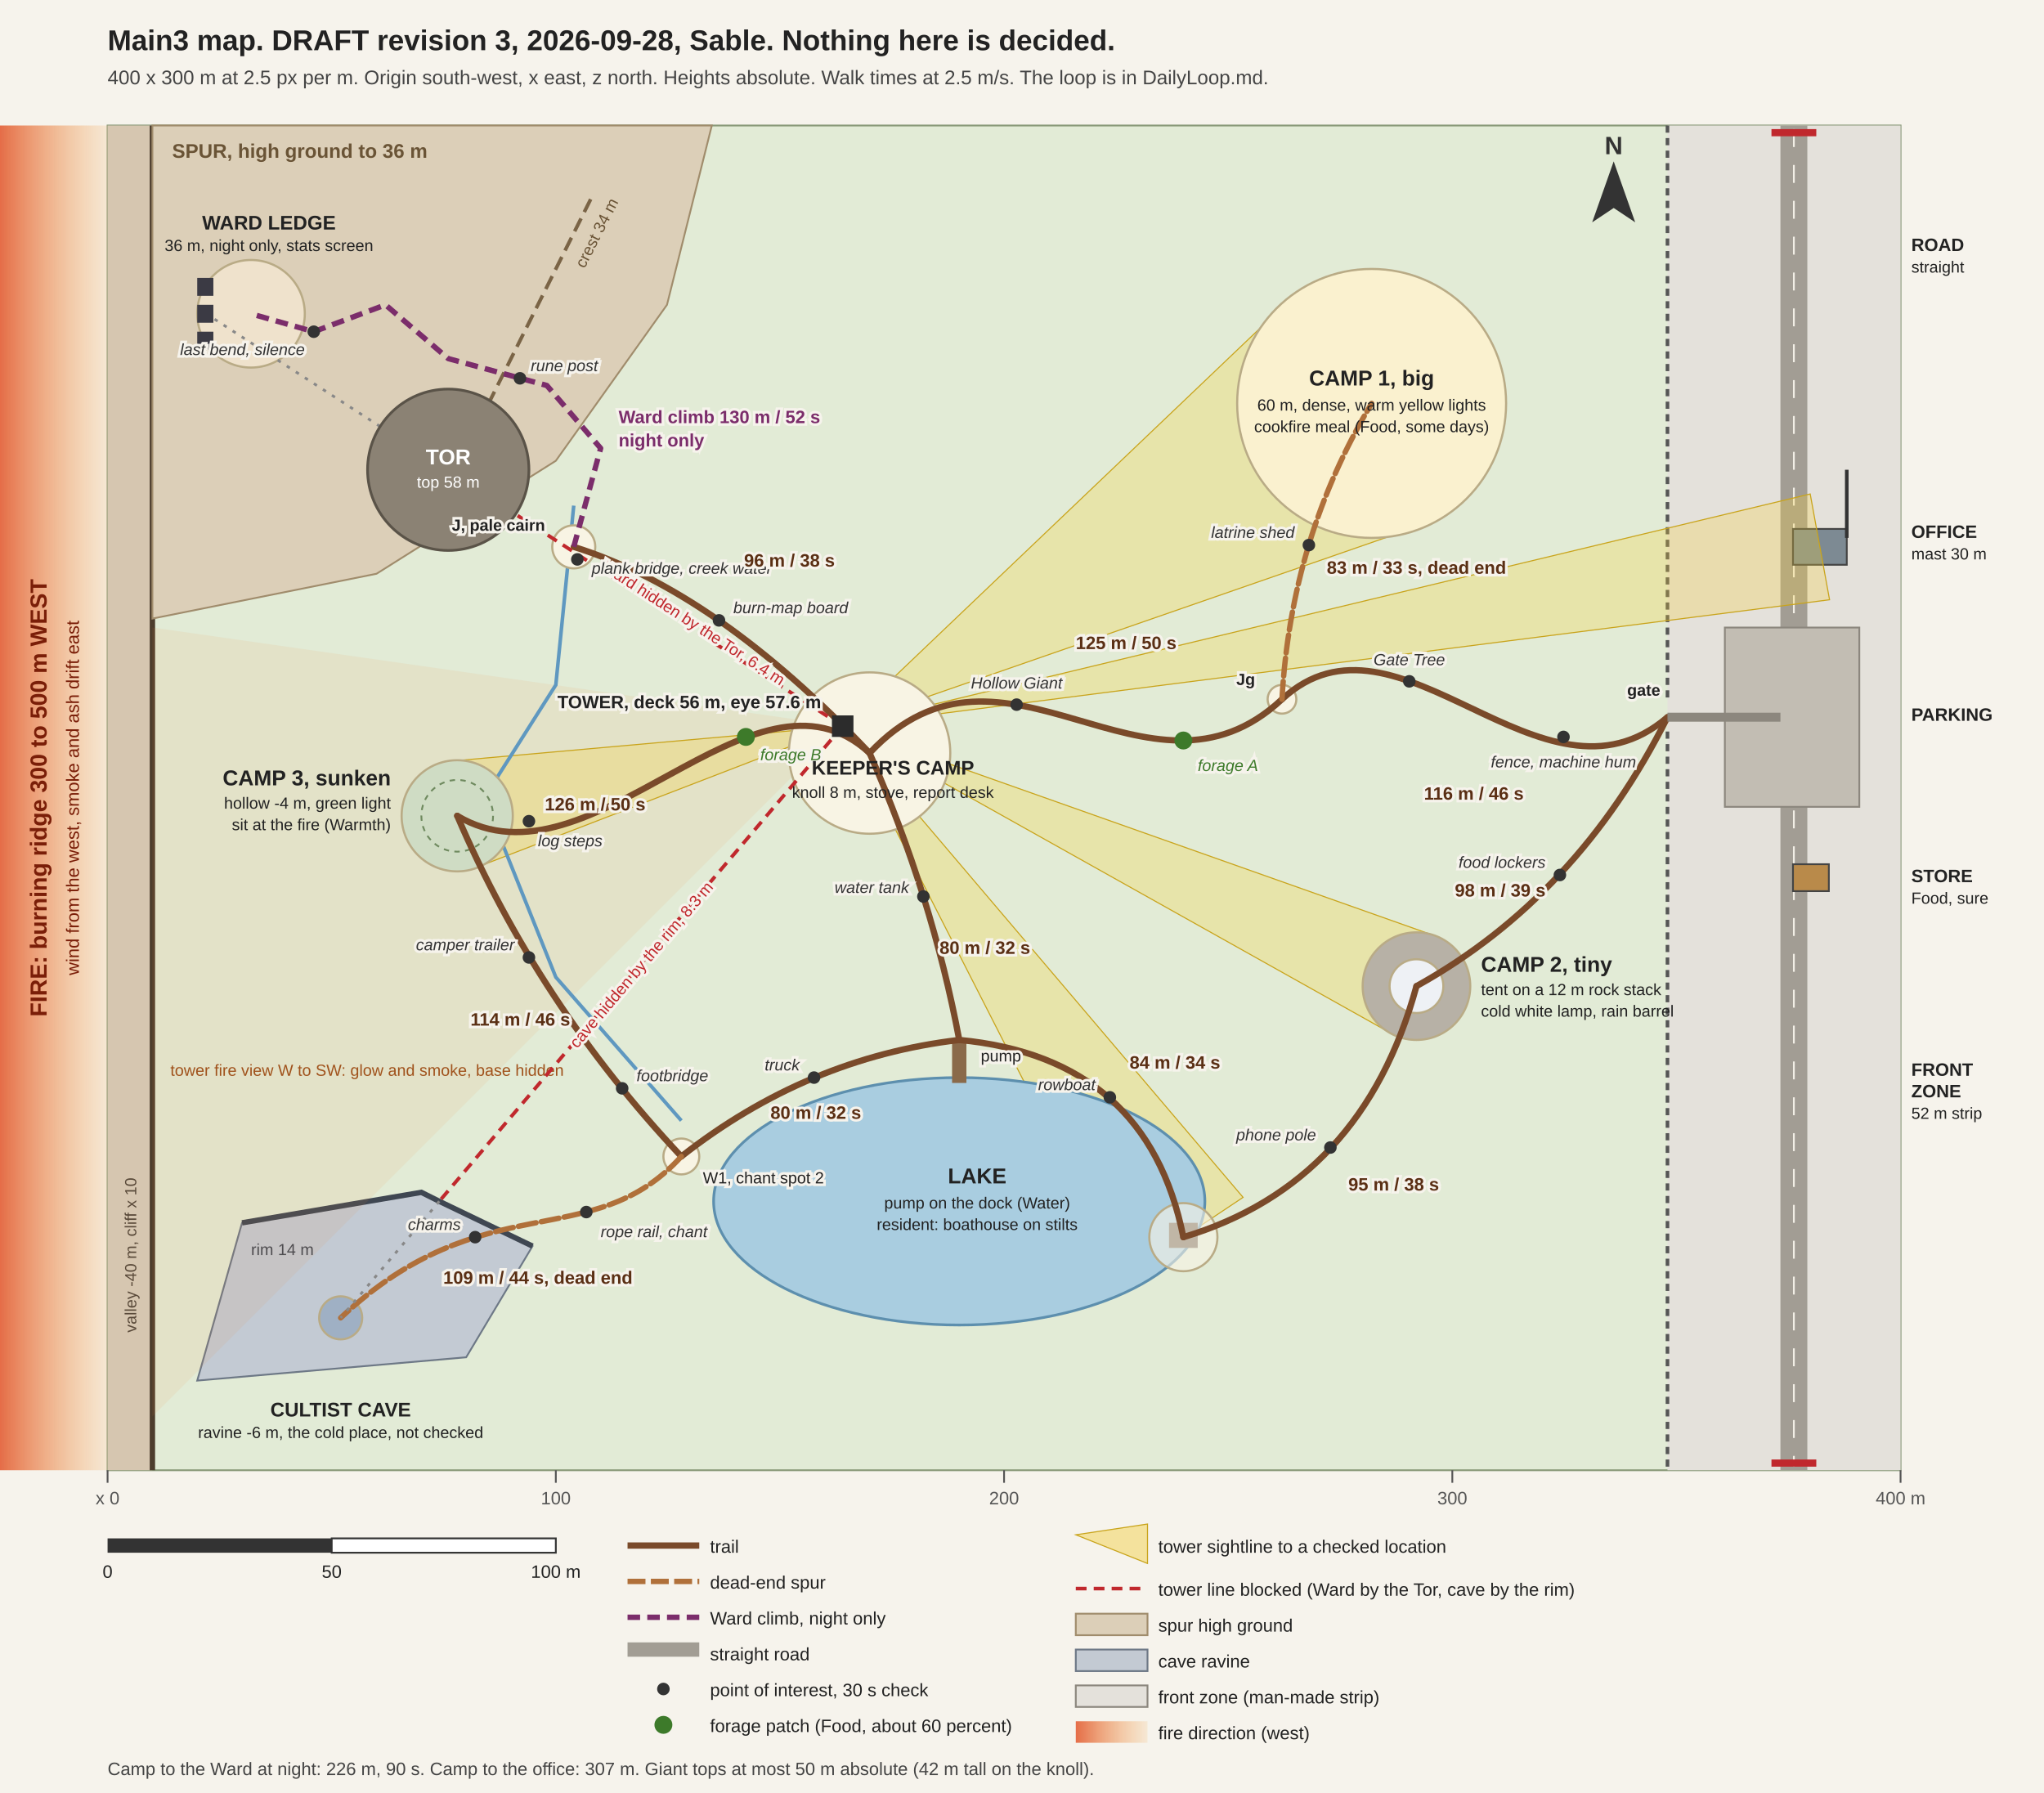
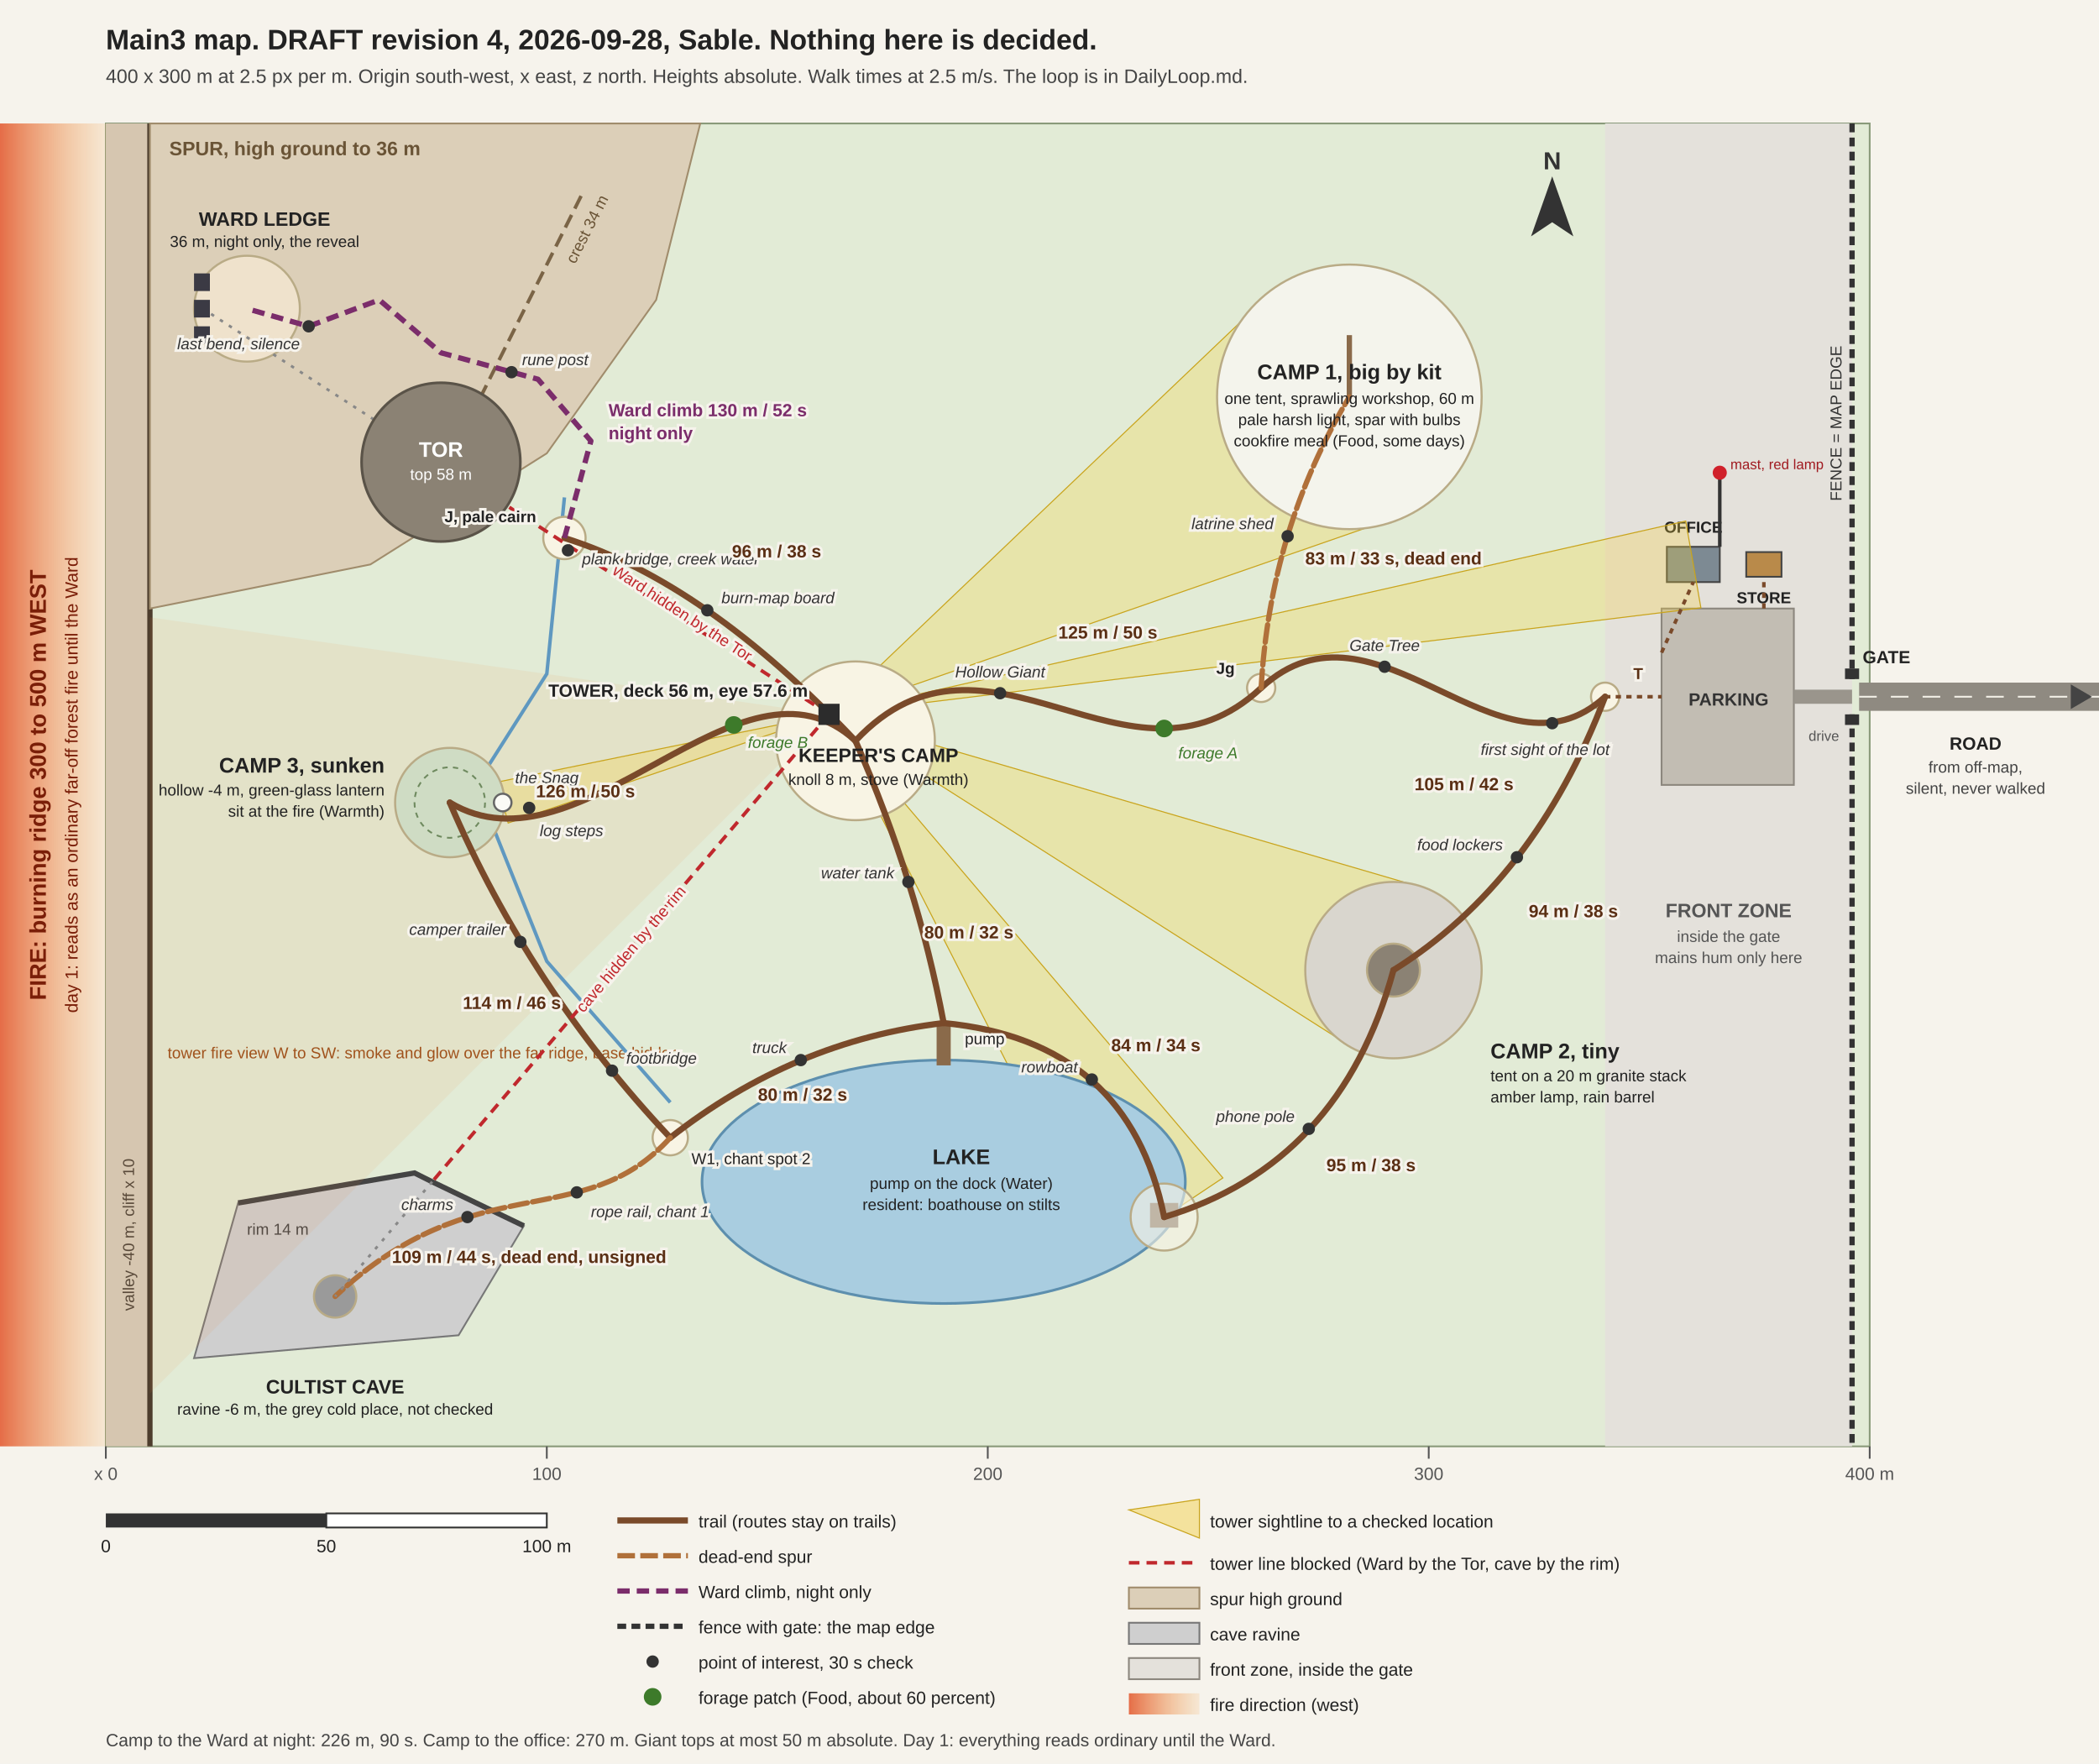
- <svg xmlns="http://www.w3.org/2000/svg" width="1140" height="1000" viewBox="0 0 1140 1000" font-family="Arial, Helvetica, sans-serif">
+ <svg xmlns="http://www.w3.org/2000/svg" width="1190" height="1000" viewBox="0 0 1190 1000" font-family="Arial, Helvetica, sans-serif">
  <defs>
    <linearGradient id="fire" x1="0" y1="0" x2="1" y2="0">
      <stop offset="0" stop-color="#e2552a" stop-opacity="0.85" />
      <stop offset="1" stop-color="#f3a54a" stop-opacity="0.15" />
    </linearGradient>
  </defs>
-   <rect x="0" y="0" width="1140" height="1000" fill="#f6f3ec" />
-   <text x="60" y="28" font-size="16" font-weight="bold" fill="#222">Main3 map. DRAFT revision 3, 2026-09-28, Sable. Nothing here is decided.</text>
+   <rect x="0" y="0" width="1190" height="1000" fill="#f6f3ec" />
+   <text x="60" y="28" font-size="16" font-weight="bold" fill="#222">Main3 map. DRAFT revision 4, 2026-09-28, Sable. Nothing here is decided.</text>
  <text x="60" y="47" font-size="11" fill="#444">400 x 300 m at 2.5 px per m. Origin south-west, x east, z north. Heights absolute. Walk times at 2.5 m/s. The loop is in DailyLoop.md.</text>
  <rect x="60" y="70" width="1000" height="750" fill="#e2ebd6" stroke="#8a9a7a" stroke-width="1" />
  <rect x="0" y="70" width="60" height="750" fill="url(#fire)" />
  <text transform="translate(26,445) rotate(-90)" text-anchor="middle" font-size="13" font-weight="bold" fill="#7a1e08">FIRE: burning ridge 300 to 500 m WEST</text>
-   <text transform="translate(44,445) rotate(-90)" text-anchor="middle" font-size="10" fill="#7a1e08">wind from the west, smoke and ash drift east</text>
+   <text transform="translate(44,445) rotate(-90)" text-anchor="middle" font-size="10" fill="#7a1e08">day 1: reads as an ordinary far-off forest fire until the Ward</text>
  <rect x="60" y="70" width="25" height="750" fill="#d6c6b0" />
  <line x1="85" y1="70" x2="85" y2="820" stroke="#4d3d2d" stroke-width="3" />
  <text transform="translate(76,700) rotate(-90)" text-anchor="middle" font-size="9" fill="#5a4a3a">valley -40 m, cliff x 10</text>
  <polygon points="85,345 210,320 310,257 372,170 397,70 85,70" fill="#dccfb8" stroke="#a08c6c" stroke-width="1" />
  <line x1="240" y1="290" x2="330" y2="110" stroke="#7a6446" stroke-width="2" stroke-dasharray="8 4" />
  <text x="96" y="88" font-size="11" font-weight="bold" fill="#6a5436">SPUR, high ground to 36 m</text>
  <text transform="translate(326,150) rotate(-63)" font-size="9" fill="#6a5436">crest 34 m</text>
-   <polygon points="110,770 260,757 297,695 245,670 235,665 135,682" fill="#c3cad3" stroke="#6d7886" stroke-width="1" />
-   <polyline points="135,682 235,665 245,670 297,695" fill="none" stroke="#3f4752" stroke-width="3" />
-   <text x="140" y="700" font-size="9" fill="#3f4752">rim 14 m</text>
-   <rect x="930" y="70" width="130" height="750" fill="#e4e1db" />
-   <rect x="993" y="70" width="15" height="750" fill="#a29d94" />
-   <line x1="1000.5" y1="72" x2="1000.5" y2="818" stroke="#f2efe6" stroke-width="1" stroke-dasharray="10 10" />
-   <rect x="962" y="350" width="75" height="100" fill="#c2bdb3" stroke="#8c877e" />
-   <rect x="1000" y="295" width="30" height="20" fill="#7d8a93" stroke="#444" />
-   <line x1="1030" y1="300" x2="1030" y2="262" stroke="#333" stroke-width="2" />
-   <rect x="1000" y="482" width="20" height="15" fill="#b98a4a" stroke="#444" />
-   <line x1="930" y1="70" x2="930" y2="392" stroke="#555" stroke-width="2" stroke-dasharray="4 3" />
-   <line x1="930" y1="408" x2="930" y2="820" stroke="#555" stroke-width="2" stroke-dasharray="4 3" />
-   <rect x="988" y="72" width="25" height="4" fill="#c0282d" />
-   <rect x="988" y="814" width="25" height="4" fill="#c0282d" />
+   <polygon points="110,770 260,757 297,695 245,670 235,665 135,682" fill="#cfcfcf" stroke="#777" stroke-width="1" />
+   <polyline points="135,682 235,665 245,670 297,695" fill="none" stroke="#444" stroke-width="3" />
+   <text x="140" y="700" font-size="9" fill="#444">rim 14 m</text>
+   <rect x="910" y="70" width="140" height="750" fill="#e4e1db" />
+   <rect x="942" y="345" width="75" height="100" fill="#c2bdb3" stroke="#8c877e" />
+   <text x="980" y="400" text-anchor="middle" font-size="10" font-weight="bold" fill="#333">PARKING</text>
+   <rect x="945" y="310" width="30" height="20" fill="#7d8a93" stroke="#444" />
+   <text x="960" y="302" text-anchor="middle" font-size="9" font-weight="bold" fill="#222">OFFICE</text>
+   <line x1="975" y1="310" x2="975" y2="270" stroke="#333" stroke-width="2" />
+   <circle cx="975" cy="268" r="4" fill="#d0202a" />
+   <text x="981" y="266" font-size="8" fill="#a01a20">mast, red lamp</text>
+   <rect x="990" y="313" width="20" height="14" fill="#b98a4a" stroke="#444" />
+   <text x="1000" y="342" text-anchor="middle" font-size="9" font-weight="bold" fill="#222">STORE</text>
+   <line x1="1017" y1="395" x2="1050" y2="395" stroke="#9a958c" stroke-width="8" />
+   <text x="1034" y="420" text-anchor="middle" font-size="8" fill="#555">drive</text>
+   <text x="980" y="520" text-anchor="middle" font-size="11" font-weight="bold" fill="#555">FRONT ZONE</text>
+   <text x="980" y="534" text-anchor="middle" font-size="9" fill="#555">inside the gate</text>
+   <text x="980" y="546" text-anchor="middle" font-size="9" fill="#555">mains hum only here</text>
+   <line x1="1050" y1="70" x2="1050" y2="385" stroke="#333" stroke-width="3" stroke-dasharray="5 3" />
+   <line x1="1050" y1="405" x2="1050" y2="820" stroke="#333" stroke-width="3" stroke-dasharray="5 3" />
+   <rect x="1046" y="379" width="8" height="6" fill="#333" />
+   <rect x="1046" y="405" width="8" height="6" fill="#333" />
+   <text transform="translate(1044,240) rotate(-90)" text-anchor="middle" font-size="9" fill="#333">FENCE = MAP EDGE</text>
+   <text x="1056" y="376" font-size="10" font-weight="bold" fill="#222">GATE</text>
+   <rect x="1054" y="387" width="136" height="16" fill="#8f8a81" />
+   <line x1="1054" y1="395" x2="1190" y2="395" stroke="#f2efe6" stroke-width="1" stroke-dasharray="10 8" />
+   <text x="1120" y="425" text-anchor="middle" font-size="10" font-weight="bold" fill="#222">ROAD</text>
+   <text x="1120" y="438" text-anchor="middle" font-size="9" fill="#444">from off-map,</text>
+   <text x="1120" y="450" text-anchor="middle" font-size="9" fill="#444">silent, never walked</text>
+   <polygon points="1186,395 1174,388 1174,402" fill="#444" />
  <polygon points="470,405 85,350 85,790" fill="#f08a3a" fill-opacity="0.09" />
-   <text x="95" y="600" font-size="9" fill="#a0521c">tower fire view W to SW: glow and smoke, base hidden</text>
+   <text x="95" y="600" font-size="9" fill="#a0521c">tower fire view W to SW: smoke and glow over the far ridge, base hidden</text>
  <g fill="#f2cf3c" fill-opacity="0.28" stroke="#c9a41c" stroke-width="0.6">
    <polygon points="470,405 626.7,712.2 693.3,667.8" />
    <polygon points="470,405 804.1,289.0 725.9,161.0" />
-     <polygon points="470,405 777.6,577.3 802.4,522.7" />
-     <polygon points="470,405 248.0,424.8 262.0,485.2" />
-     <polygon points="470,405 1020.4,334.5 1009.6,275.5" />
+     <polygon points="470,405 769.4,595.6 810.6,504.4" />
+     <polygon points="470,405 281.9,443.4 288.1,466.6" />
+     <polygon points="470,405 964.3,344.6 955.7,295.4" />
  </g>
  <polyline points="320,282 310,382 270,445 310,545 380,625" fill="none" stroke="#5f98c0" stroke-width="2" />
  <ellipse cx="535" cy="670" rx="137" ry="69" fill="#a9cde0" stroke="#5d8fae" stroke-width="1.5" />
  <rect x="531" y="580" width="8" height="24" fill="#8a6a4a" />
  <rect x="652" y="682" width="16" height="14" fill="#6b5a48" />
  <g stroke="#b9ab86" stroke-width="1.2">
    <circle cx="485" cy="420" r="45" fill="#f8f4e4" />
-     <circle cx="765" cy="225" r="75" fill="#faf1cf" />
-     <circle cx="790" cy="550" r="30" fill="#b7b1a6" />
-     <circle cx="790" cy="550" r="15" fill="#eef1f5" />
+     <circle cx="765" cy="225" r="75" fill="#f4f4ec" />
+     <circle cx="790" cy="550" r="50" fill="#d9d6ce" />
+     <circle cx="790" cy="550" r="15" fill="#8b8274" />
    <circle cx="255" cy="455" r="31" fill="#cfdcc4" />
    <circle cx="140" cy="175" r="30" fill="#efe2cc" />
    <circle cx="660" cy="690" r="19" fill="#f8f4e4" fill-opacity="0.6" />
    <circle cx="320" cy="305" r="12" fill="#f8f4e4" />
    <circle cx="380" cy="645" r="10" fill="#f8f4e4" />
    <circle cx="715" cy="390" r="8" fill="#f8f4e4" />
-     <circle cx="190" cy="735" r="12" fill="#9fb0c4" />
+     <circle cx="910" cy="395" r="8" fill="#f8f4e4" />
+     <circle cx="190" cy="735" r="12" fill="#9a9a9a" />
  </g>
  <circle cx="255" cy="455" r="20" fill="none" stroke="#6f8a5f" stroke-width="1" stroke-dasharray="3 3" />
+   <circle cx="285" cy="455" r="5" fill="#fbfbf6" stroke="#666" stroke-width="1.2" />
+   <line x1="765" y1="225" x2="765" y2="190" stroke="#8a6a4a" stroke-width="3" />
  <g fill="none" stroke="#7a4a2a" stroke-width="3.5" stroke-linecap="round">
    <path d="M485,420 Q520,500 535,580" />
    <path d="M535,580 Q640,590 660,690" />
    <path d="M660,690 Q760,660 790,550" />
-     <path d="M790,550 Q880,500 930,400" />
+     <path d="M790,550 Q870,500 910,395" />
    <path d="M485,420 C560,340 640,460 715,390" />
-     <path d="M715,390 C780,330 860,460 930,400" />
+     <path d="M715,390 C780,330 850,450 910,395" />
    <path d="M485,420 C420,360 330,500 255,455" />
    <path d="M535,580 Q450,590 380,645" />
    <path d="M380,645 Q300,560 255,455" />
    <path d="M485,420 Q400,330 320,305" />
  </g>
+   <g fill="none" stroke="#7a4a2a" stroke-width="2" stroke-dasharray="3 3">
+     <path d="M910,395 L942,395" />
+     <path d="M942,370 L960,330" />
+     <path d="M1000,345 L1000,327" />
+   </g>
  <g fill="none" stroke="#b0703a" stroke-width="3" stroke-dasharray="10 3" stroke-linecap="round">
    <path d="M715,390 Q720,300 765,225" />
    <path d="M380,645 C330,700 270,660 190,735" />
  </g>
-   <line x1="930" y1="400" x2="993" y2="400" stroke="#8c877e" stroke-width="5" />
  <polyline points="320,305 335,250 305,215 250,200 215,170 175,185 140,175" fill="none" stroke="#7b2d6b" stroke-width="3" stroke-dasharray="7 4" stroke-linejoin="round" />
  <line x1="470" y1="405" x2="287.5" y2="286.8" stroke="#c0282d" stroke-width="2" stroke-dasharray="6 4" />
  <line x1="287.5" y1="286.8" x2="115" y2="175" stroke="#888" stroke-width="1.5" stroke-dasharray="2 4" />
  <line x1="470" y1="405" x2="245" y2="670" stroke="#c0282d" stroke-width="2" stroke-dasharray="6 4" />
  <line x1="245" y1="670" x2="190" y2="735" stroke="#888" stroke-width="1.5" stroke-dasharray="2 4" />
-   <text transform="translate(385,350) rotate(33)" text-anchor="middle" font-size="9" fill="#c0282d" style="paint-order:stroke;stroke:#f6f3ec;stroke-width:3px">Ward hidden by the Tor, 6.4 m</text>
-   <text transform="translate(360,540) rotate(-49.7)" text-anchor="middle" font-size="9" fill="#c0282d" style="paint-order:stroke;stroke:#f6f3ec;stroke-width:3px">cave hidden by the rim, 8.3 m</text>
+   <text transform="translate(385,350) rotate(33)" text-anchor="middle" font-size="9" fill="#c0282d" style="paint-order:stroke;stroke:#f6f3ec;stroke-width:3px">Ward hidden by the Tor</text>
+   <text transform="translate(360,540) rotate(-49.7)" text-anchor="middle" font-size="9" fill="#c0282d" style="paint-order:stroke;stroke:#f6f3ec;stroke-width:3px">cave hidden by the rim</text>
  <circle cx="250" cy="262" r="45" fill="#8b8274" stroke="#5a5348" stroke-width="1.5" />
  <text x="250" y="259" text-anchor="middle" font-size="12" font-weight="bold" fill="#fff">TOR</text>
  <text x="250" y="272" text-anchor="middle" font-size="9" fill="#fff">top 58 m</text>
  <g fill="#3b3a44">
    <rect x="110" y="155" width="9" height="10" />
    <rect x="110" y="170" width="9" height="10" />
    <rect x="110" y="185" width="9" height="10" />
  </g>
  <rect x="464" y="399" width="12" height="12" fill="#2c2c2c" />
  <text x="458" y="395" text-anchor="end" font-size="10" font-weight="bold" fill="#222" style="paint-order:stroke;stroke:#f6f3ec;stroke-width:3px">TOWER, deck 56 m, eye 57.6 m</text>
  <g fill="#333">
    <circle cx="515" cy="500" r="3.5" />
    <circle cx="619" cy="612" r="3.5" />
    <circle cx="742" cy="640" r="3.5" />
-     <circle cx="870" cy="488" r="3.5" />
+     <circle cx="860" cy="486" r="3.5" />
    <circle cx="567" cy="393" r="3.5" />
-     <circle cx="786" cy="380" r="3.5" />
-     <circle cx="872" cy="411" r="3.5" />
+     <circle cx="785" cy="378" r="3.5" />
+     <circle cx="880" cy="410" r="3.5" />
    <circle cx="730" cy="304" r="3.5" />
-     <circle cx="295" cy="458" r="3.5" />
+     <circle cx="300" cy="458" r="3.5" />
    <circle cx="454" cy="601" r="3.5" />
    <circle cx="347" cy="607" r="3.5" />
    <circle cx="295" cy="534" r="3.5" />
    <circle cx="327" cy="676" r="3.5" />
    <circle cx="265" cy="690" r="3.5" />
    <circle cx="401" cy="346" r="3.5" />
    <circle cx="322" cy="312" r="3.5" />
    <circle cx="290" cy="211" r="3.5" />
    <circle cx="175" cy="185" r="3.5" />
  </g>
  <g fill="#3d7a2a">
    <circle cx="660" cy="413" r="5" />
    <circle cx="416" cy="411" r="5" />
  </g>
  <g font-size="9" font-style="italic" fill="#333" style="paint-order:stroke;stroke:#f6f3ec;stroke-width:3px">
    <text x="507" y="498" text-anchor="end">water tank</text>
    <text x="611" y="608" text-anchor="end">rowboat</text>
    <text x="734" y="636" text-anchor="end">phone pole</text>
-     <text x="862" y="484" text-anchor="end">food lockers</text>
+     <text x="852" y="482" text-anchor="end">food lockers</text>
    <text x="567" y="384" text-anchor="middle">Hollow Giant</text>
-     <text x="786" y="371" text-anchor="middle">Gate Tree</text>
-     <text x="872" y="428" text-anchor="middle">fence, machine hum</text>
+     <text x="785" y="369" text-anchor="middle">Gate Tree</text>
+     <text x="876" y="428" text-anchor="middle">first sight of the lot</text>
    <text x="722" y="300" text-anchor="end">latrine shed</text>
-     <text x="300" y="472">log steps</text>
+     <text x="306" y="474">log steps</text>
    <text x="446" y="597" text-anchor="end">truck</text>
    <text x="355" y="603">footbridge</text>
    <text x="287" y="530" text-anchor="end">camper trailer</text>
-     <text x="335" y="690">rope rail, chant</text>
+     <text x="335" y="690">rope rail, chant 1</text>
    <text x="257" y="686" text-anchor="end">charms</text>
    <text x="409" y="342">burn-map board</text>
    <text x="330" y="320">plank bridge, creek water</text>
    <text x="296" y="207">rune post</text>
    <text x="170" y="198" text-anchor="end">last bend, silence</text>
    <text x="668" y="430" fill="#3d7a2a">forage A</text>
    <text x="424" y="424" fill="#3d7a2a">forage B</text>
+     <text x="292" y="444">the Snag</text>
  </g>
  <g font-size="10" font-weight="bold" fill="#5a2f14" style="paint-order:stroke;stroke:#f6f3ec;stroke-width:3px">
    <text x="524" y="532">80 m / 32 s</text>
    <text x="630" y="596">84 m / 34 s</text>
    <text x="752" y="664">95 m / 38 s</text>
-     <text x="862" y="500" text-anchor="end">98 m / 39 s</text>
+     <text x="892" y="520" text-anchor="middle">94 m / 38 s</text>
    <text x="600" y="362">125 m / 50 s</text>
-     <text x="822" y="446" text-anchor="middle">116 m / 46 s</text>
+     <text x="830" y="448" text-anchor="middle">105 m / 42 s</text>
    <text x="740" y="320">83 m / 33 s, dead end</text>
    <text x="360" y="452" text-anchor="end">126 m / 50 s</text>
    <text x="455" y="624" text-anchor="middle">80 m / 32 s</text>
    <text x="318" y="572" text-anchor="end">114 m / 46 s</text>
-     <text x="300" y="716" text-anchor="middle">109 m / 44 s, dead end</text>
+     <text x="300" y="716" text-anchor="middle">109 m / 44 s, dead end, unsigned</text>
    <text x="415" y="316">96 m / 38 s</text>
+     <text x="926" y="385" font-size="9">T</text>
  </g>
  <g font-size="10" font-weight="bold" fill="#7b2d6b" style="paint-order:stroke;stroke:#f6f3ec;stroke-width:3px">
    <text x="345" y="236">Ward climb 130 m / 52 s</text>
    <text x="345" y="249">night only</text>
  </g>
  <g fill="#222" text-anchor="middle">
    <text x="498" y="432" font-size="11" font-weight="bold">KEEPER'S CAMP</text>
-     <text x="498" y="445" font-size="9">knoll 8 m, stove, report desk</text>
+     <text x="498" y="445" font-size="9">knoll 8 m, stove (Warmth)</text>
    <text x="545" y="660" font-size="12" font-weight="bold">LAKE</text>
    <text x="545" y="674" font-size="9">pump on the dock (Water)</text>
    <text x="545" y="686" font-size="9">resident: boathouse on stilts</text>
-     <text x="765" y="215" font-size="12" font-weight="bold">CAMP 1, big</text>
-     <text x="765" y="229" font-size="9">60 m, dense, warm yellow lights</text>
-     <text x="765" y="241" font-size="9">cookfire meal (Food, some days)</text>
-     <text x="826" y="542" text-anchor="start" font-size="12" font-weight="bold">CAMP 2, tiny</text>
-     <text x="826" y="555" text-anchor="start" font-size="9">tent on a 12 m rock stack</text>
-     <text x="826" y="567" text-anchor="start" font-size="9">cold white lamp, rain barrel</text>
+     <text x="765" y="215" font-size="12" font-weight="bold">CAMP 1, big by kit</text>
+     <text x="765" y="229" font-size="9">one tent, sprawling workshop, 60 m</text>
+     <text x="765" y="241" font-size="9">pale harsh light, spar with bulbs</text>
+     <text x="765" y="253" font-size="9">cookfire meal (Food, some days)</text>
+     <text x="845" y="600" text-anchor="start" font-size="12" font-weight="bold">CAMP 2, tiny</text>
+     <text x="845" y="613" text-anchor="start" font-size="9">tent on a 20 m granite stack</text>
+     <text x="845" y="625" text-anchor="start" font-size="9">amber lamp, rain barrel</text>
    <text x="218" y="438" text-anchor="end" font-size="12" font-weight="bold">CAMP 3, sunken</text>
-     <text x="218" y="451" text-anchor="end" font-size="9">hollow -4 m, green light</text>
+     <text x="218" y="451" text-anchor="end" font-size="9">hollow -4 m, green-glass lantern</text>
    <text x="218" y="463" text-anchor="end" font-size="9">sit at the fire (Warmth)</text>
    <text x="150" y="128" font-size="11" font-weight="bold">WARD LEDGE</text>
-     <text x="150" y="140" font-size="9">36 m, night only, stats screen</text>
+     <text x="150" y="140" font-size="9">36 m, night only, the reveal</text>
    <text x="190" y="790" font-size="11" font-weight="bold">CULTIST CAVE</text>
-     <text x="190" y="802" font-size="9">ravine -6 m, the cold place, not checked</text>
+     <text x="190" y="802" font-size="9">ravine -6 m, the grey cold place, not checked</text>
  </g>
  <g fill="#222" font-size="9" style="paint-order:stroke;stroke:#f6f3ec;stroke-width:3px">
    <text x="304" y="296" text-anchor="end" font-weight="bold">J, pale cairn</text>
    <text x="392" y="660">W1, chant spot 2</text>
    <text x="700" y="382" text-anchor="end" font-weight="bold">Jg</text>
-     <text x="926" y="388" text-anchor="end" font-weight="bold">gate</text>
    <text x="547" y="592">pump</text>
-   </g>
-   <g fill="#222" font-size="10">
-     <text x="1066" y="300" font-weight="bold">OFFICE</text>
-     <text x="1066" y="312" font-size="9">mast 30 m</text>
-     <text x="1066" y="402" font-weight="bold">PARKING</text>
-     <text x="1066" y="492" font-weight="bold">STORE</text>
-     <text x="1066" y="504" font-size="9">Food, sure</text>
-     <text x="1066" y="140" font-weight="bold">ROAD</text>
-     <text x="1066" y="152" font-size="9">straight</text>
-     <text x="1066" y="600" font-weight="bold">FRONT</text>
-     <text x="1066" y="612" font-weight="bold">ZONE</text>
-     <text x="1066" y="624" font-size="9">52 m strip</text>
  </g>
  <g stroke="#555" stroke-width="1">
    <line x1="60" y1="820" x2="60" y2="827" />
    <line x1="310" y1="820" x2="310" y2="827" />
    <line x1="560" y1="820" x2="560" y2="827" />
    <line x1="810" y1="820" x2="810" y2="827" />
    <line x1="1060" y1="820" x2="1060" y2="827" />
  </g>
  <g font-size="10" fill="#555" text-anchor="middle">
    <text x="60" y="839">x 0</text>
    <text x="310" y="839">100</text>
    <text x="560" y="839">200</text>
    <text x="810" y="839">300</text>
    <text x="1060" y="839">400 m</text>
  </g>
-   <polygon points="900,90 888,124 900,116 912,124" fill="#333" />
-   <text x="900" y="86" text-anchor="middle" font-size="14" font-weight="bold" fill="#333">N</text>
+   <polygon points="880,100 868,134 880,126 892,134" fill="#333" />
+   <text x="880" y="96" text-anchor="middle" font-size="14" font-weight="bold" fill="#333">N</text>
  <g font-size="10" fill="#222">
    <rect x="60" y="858" width="125" height="8" fill="#333" />
    <rect x="185" y="858" width="125" height="8" fill="#fff" stroke="#333" />
    <text x="60" y="880" text-anchor="middle">0</text>
    <text x="185" y="880" text-anchor="middle">50</text>
    <text x="310" y="880" text-anchor="middle">100 m</text>
    <line x1="350" y1="862" x2="390" y2="862" stroke="#7a4a2a" stroke-width="3.5" />
-     <text x="396" y="866">trail</text>
+     <text x="396" y="866">trail (routes stay on trails)</text>
    <line x1="350" y1="882" x2="390" y2="882" stroke="#b0703a" stroke-width="3" stroke-dasharray="10 3" />
    <text x="396" y="886">dead-end spur</text>
    <line x1="350" y1="902" x2="390" y2="902" stroke="#7b2d6b" stroke-width="3" stroke-dasharray="7 4" />
    <text x="396" y="906">Ward climb, night only</text>
-     <rect x="350" y="916" width="40" height="8" fill="#a29d94" />
-     <text x="396" y="926">straight road</text>
+     <line x1="350" y1="922" x2="390" y2="922" stroke="#333" stroke-width="3" stroke-dasharray="5 3" />
+     <text x="396" y="926">fence with gate: the map edge</text>
    <circle cx="370" cy="942" r="3.5" fill="#333" />
    <text x="396" y="946">point of interest, 30 s check</text>
    <circle cx="370" cy="962" r="5" fill="#3d7a2a" />
    <text x="396" y="966">forage patch (Food, about 60 percent)</text>
-     <polygon points="600,856 640,850 640,872" fill="#f2cf3c" fill-opacity="0.45" stroke="#c9a41c" stroke-width="0.6" />
-     <text x="646" y="866">tower sightline to a checked location</text>
-     <line x1="600" y1="886" x2="640" y2="886" stroke="#c0282d" stroke-width="2" stroke-dasharray="6 4" />
-     <text x="646" y="890">tower line blocked (Ward by the Tor, cave by the rim)</text>
-     <rect x="600" y="900" width="40" height="12" fill="#dccfb8" stroke="#a08c6c" />
-     <text x="646" y="910">spur high ground</text>
-     <rect x="600" y="920" width="40" height="12" fill="#c3cad3" stroke="#6d7886" />
-     <text x="646" y="930">cave ravine</text>
-     <rect x="600" y="940" width="40" height="12" fill="#e4e1db" stroke="#8c877e" />
-     <text x="646" y="950">front zone (man-made strip)</text>
-     <rect x="600" y="960" width="40" height="12" fill="url(#fire)" />
-     <text x="646" y="970">fire direction (west)</text>
-     <text x="60" y="990" fill="#444">Camp to the Ward at night: 226 m, 90 s. Camp to the office: 307 m. Giant tops at most 50 m absolute (42 m tall on the knoll).</text>
+     <polygon points="640,856 680,850 680,872" fill="#f2cf3c" fill-opacity="0.45" stroke="#c9a41c" stroke-width="0.6" />
+     <text x="686" y="866">tower sightline to a checked location</text>
+     <line x1="640" y1="886" x2="680" y2="886" stroke="#c0282d" stroke-width="2" stroke-dasharray="6 4" />
+     <text x="686" y="890">tower line blocked (Ward by the Tor, cave by the rim)</text>
+     <rect x="640" y="900" width="40" height="12" fill="#dccfb8" stroke="#a08c6c" />
+     <text x="686" y="910">spur high ground</text>
+     <rect x="640" y="920" width="40" height="12" fill="#cfcfcf" stroke="#777" />
+     <text x="686" y="930">cave ravine</text>
+     <rect x="640" y="940" width="40" height="12" fill="#e4e1db" stroke="#8c877e" />
+     <text x="686" y="950">front zone, inside the gate</text>
+     <rect x="640" y="960" width="40" height="12" fill="url(#fire)" />
+     <text x="686" y="970">fire direction (west)</text>
+     <text x="60" y="990" fill="#444">Camp to the Ward at night: 226 m, 90 s. Camp to the office: 270 m. Giant tops at most 50 m absolute. Day 1: everything reads ordinary until the Ward.</text>
  </g>
</svg>
